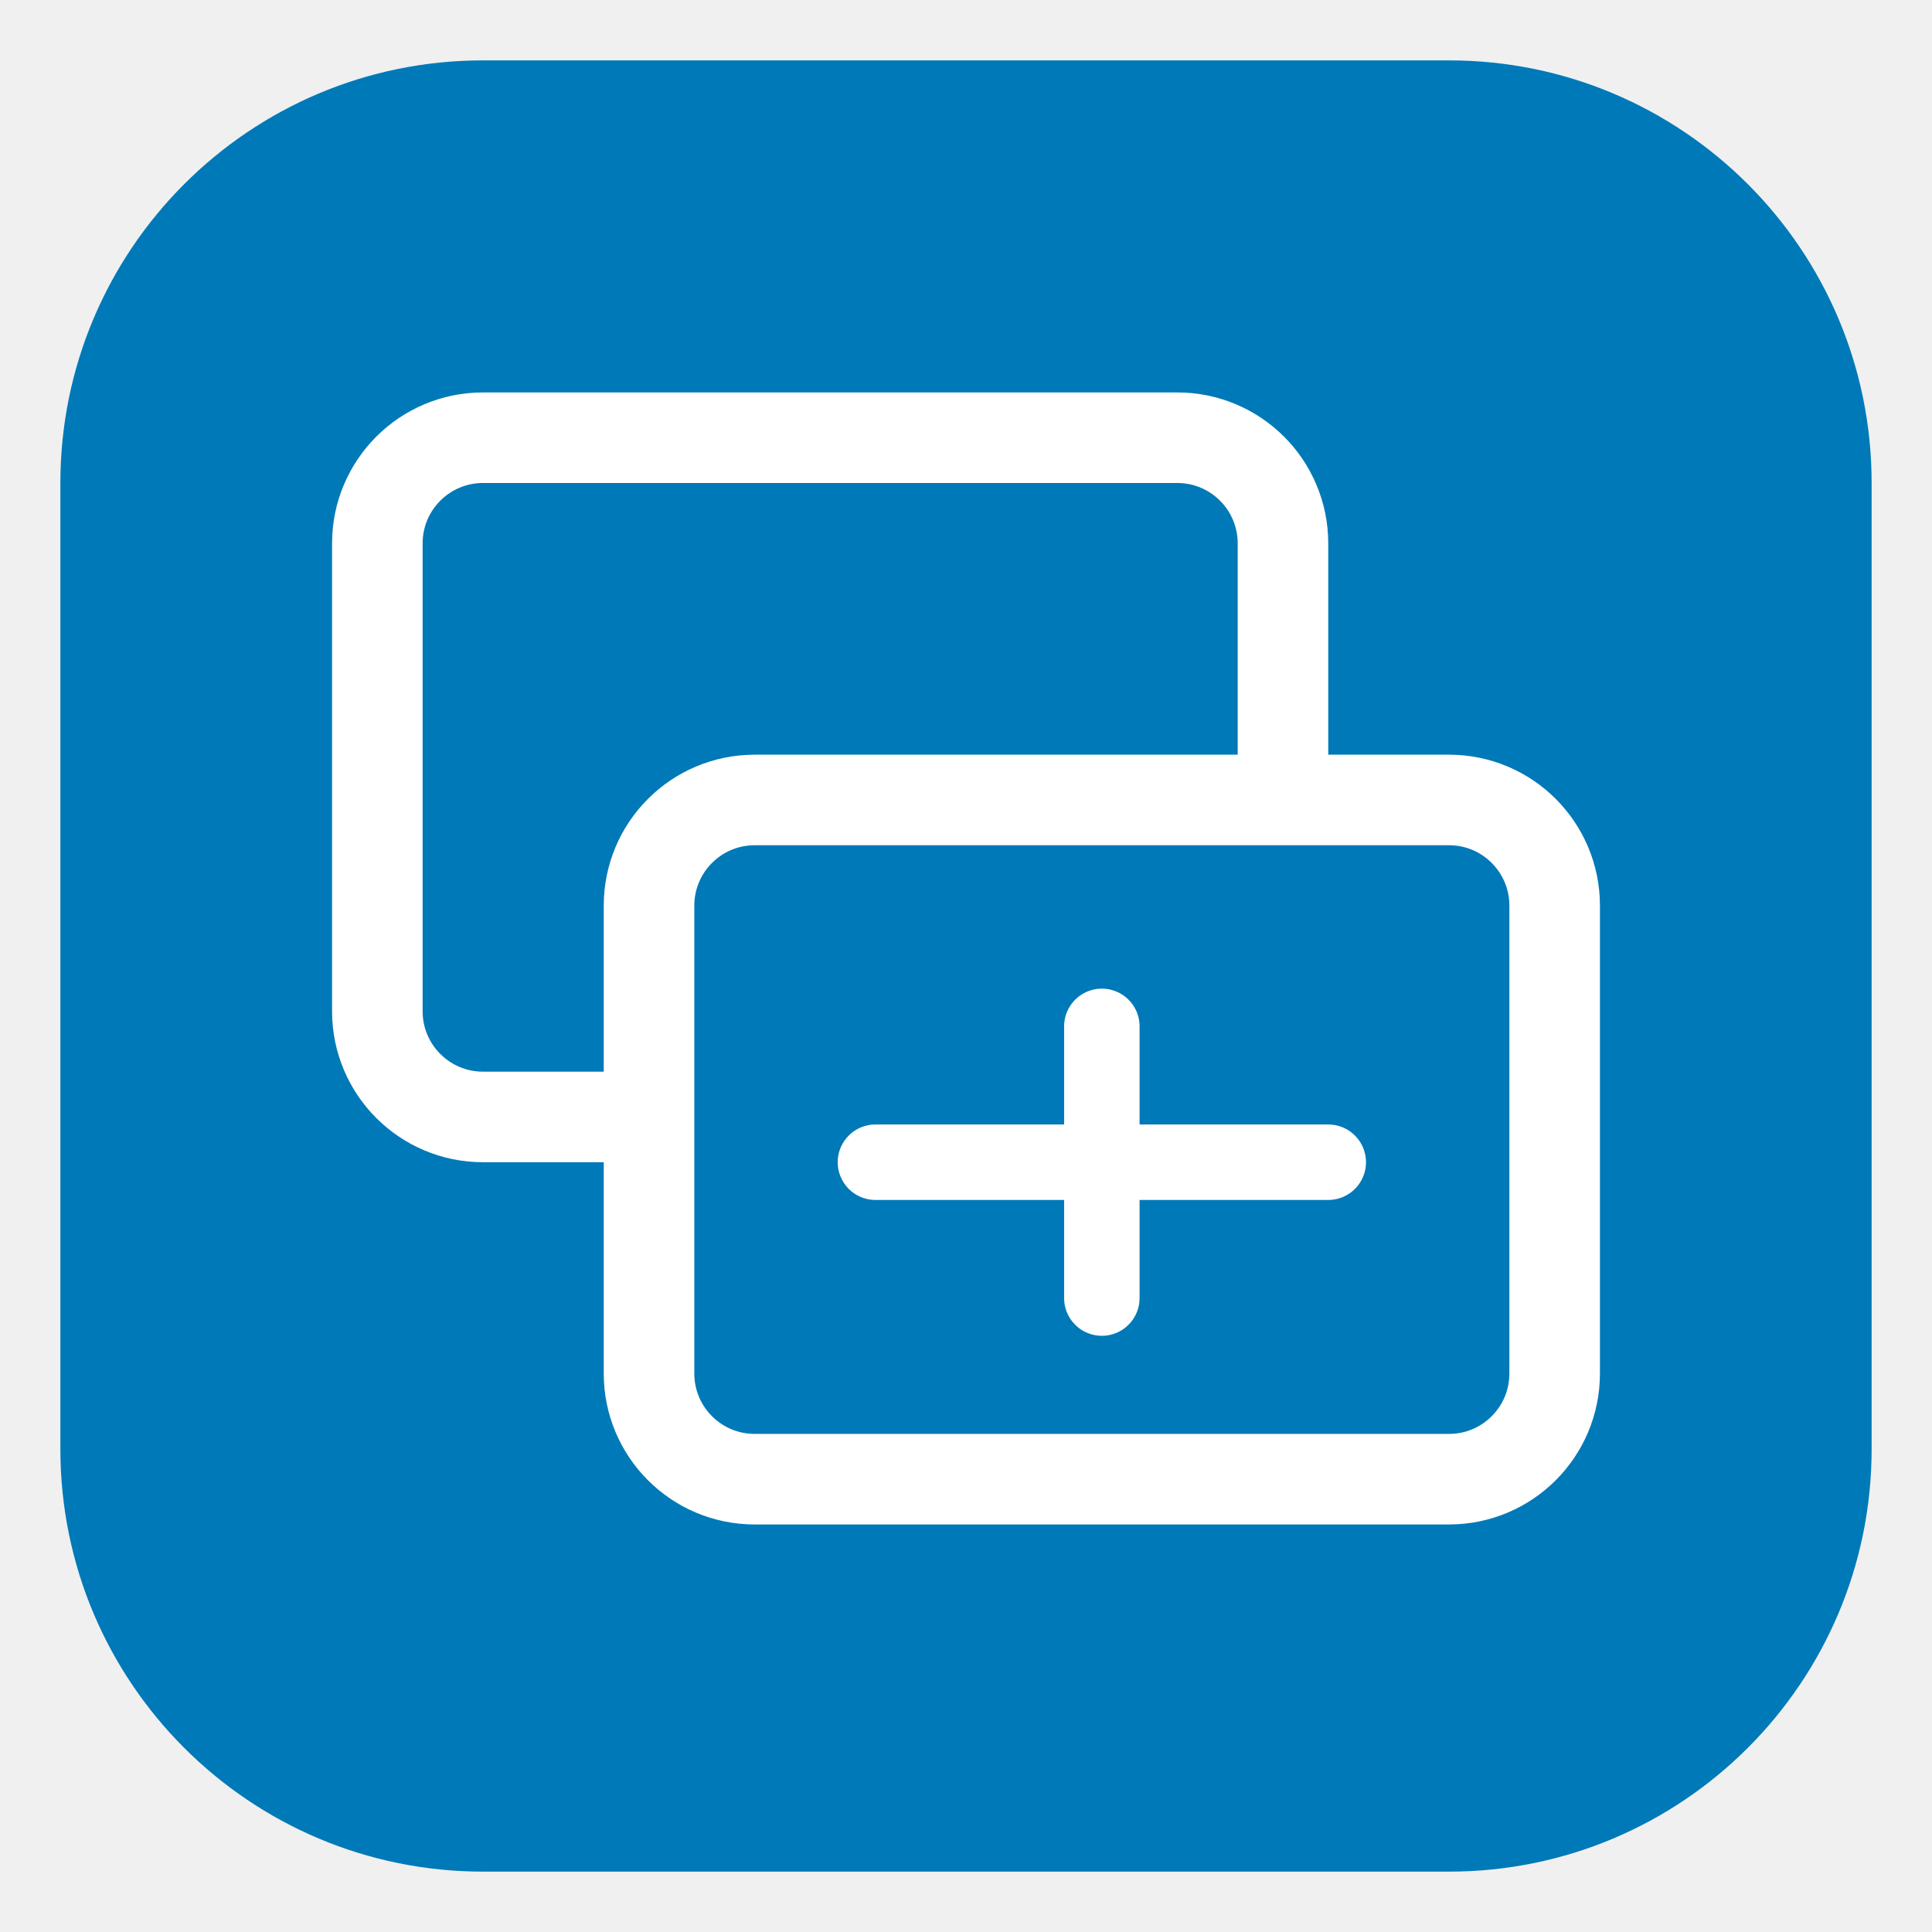
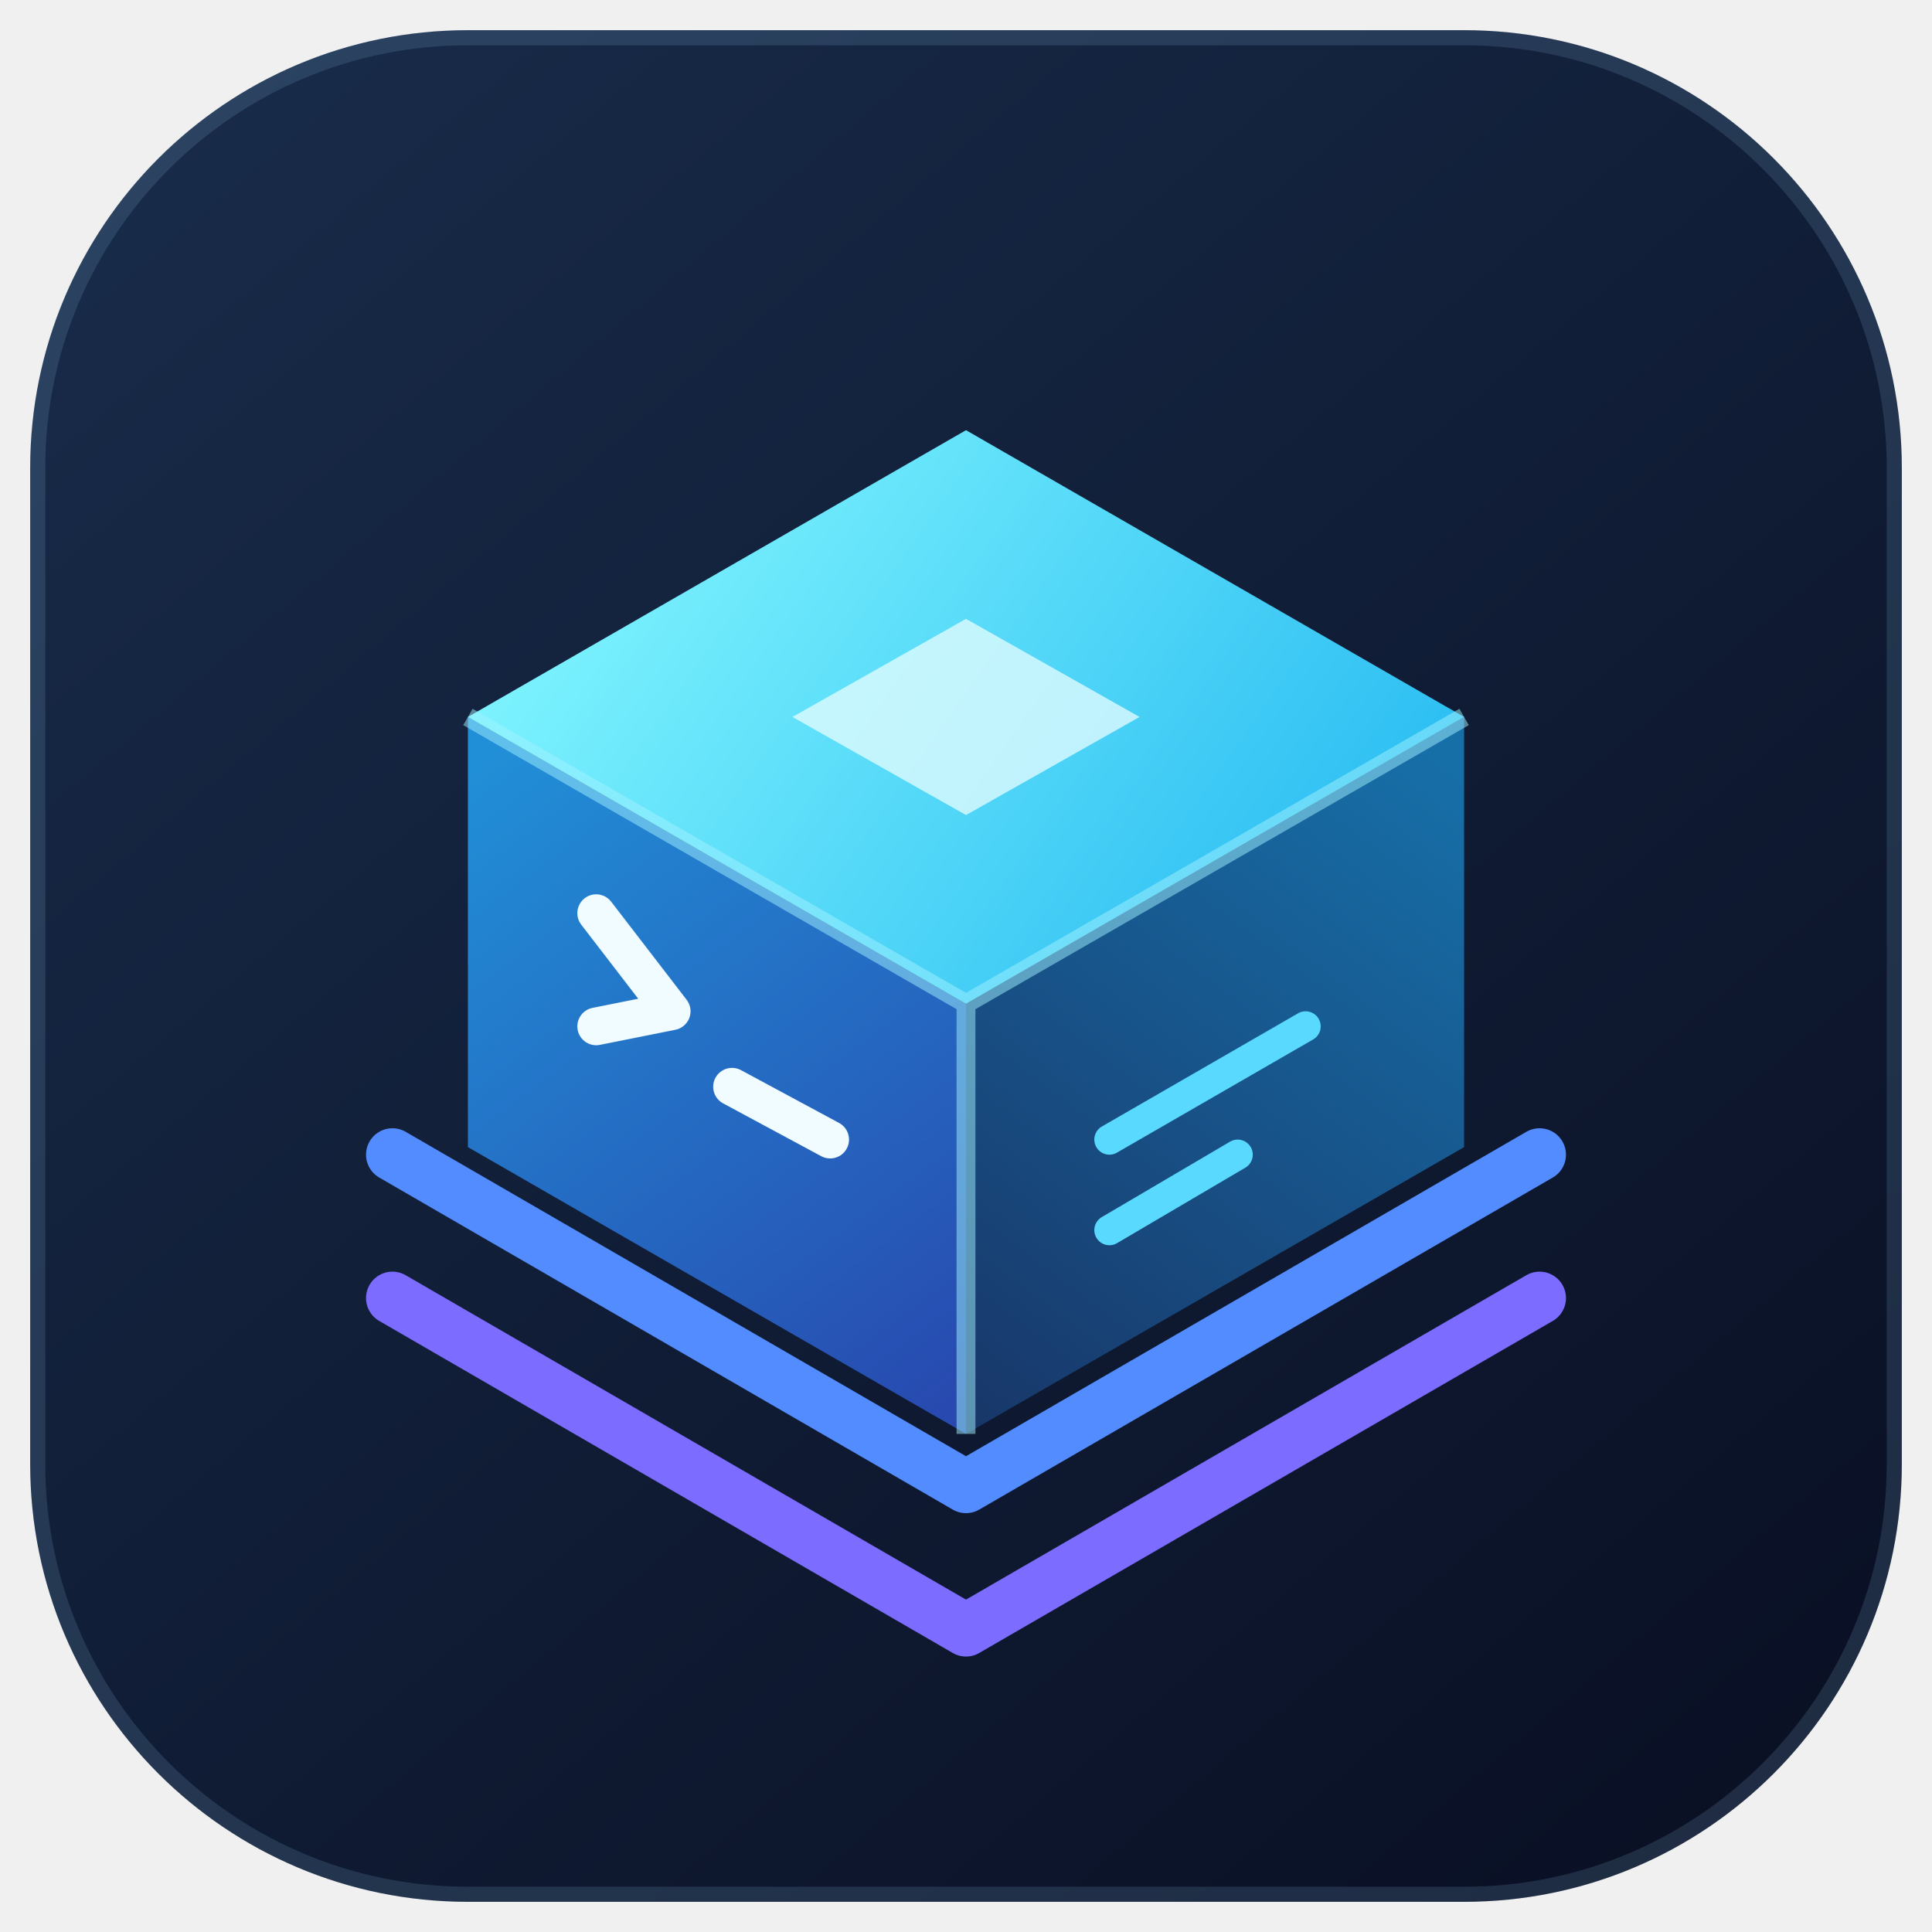
- <svg xmlns="http://www.w3.org/2000/svg" width="128" height="128" viewBox="0 0 128 128">
-   <rect x="4" y="4" width="120" height="120" rx="28" fill="#0079B8" />
-   <rect x="25" y="29" width="60" height="45" rx="7" fill="none" stroke="#fff" stroke-width="6" />
-   <rect x="43" y="53" width="60" height="45" rx="7" fill="#0079B8" stroke="#fff" stroke-width="6" />
-   <path d="M58 77h30m-15-9v18" stroke="#fff" stroke-width="5" stroke-linecap="round" />
+ <svg xmlns="http://www.w3.org/2000/svg" width="256" height="256" viewBox="0 0 256 256" fill="none">
+   <defs>
+     <linearGradient id="background" x1="24" y1="8" x2="234" y2="256" gradientUnits="userSpaceOnUse">
+       <stop stop-color="#182B49" />
+       <stop offset="1" stop-color="#090F23" />
+     </linearGradient>
+     <linearGradient id="top" x1="72" y1="57" x2="183" y2="135" gradientUnits="userSpaceOnUse">
+       <stop stop-color="#86F9FF" />
+       <stop offset="1" stop-color="#23B8F1" />
+     </linearGradient>
+     <linearGradient id="left" x1="62" y1="102" x2="128" y2="190" gradientUnits="userSpaceOnUse">
+       <stop stop-color="#218FD7" />
+       <stop offset="1" stop-color="#2847AE" />
+     </linearGradient>
+     <linearGradient id="right" x1="194" y1="103" x2="128" y2="190" gradientUnits="userSpaceOnUse">
+       <stop stop-color="#176FA8" />
+       <stop offset="1" stop-color="#183668" />
+     </linearGradient>
+   </defs>
+   <rect x="4" y="4" width="248" height="248" rx="58" fill="url(#background)" />
+   <rect x="5" y="5" width="246" height="246" rx="57" stroke="#A1DCFF" stroke-opacity=".14" stroke-width="2" />
+   <path d="m52 172 76 44 76-44" stroke="#7C6CFF" stroke-width="7" stroke-linecap="round" stroke-linejoin="round" />
+   <path d="m52 153 76 44 76-44" stroke="#528CFF" stroke-width="7" stroke-linecap="round" stroke-linejoin="round" />
+   <path d="m62 95 66 38v57l-66-38z" fill="url(#left)" />
+   <path d="m128 133 66-38v57l-66 38z" fill="url(#right)" />
+   <path d="m62 95 66-38 66 38-66 38z" fill="url(#top)" />
+   <path d="m62 95 66 38 66-38M128 133v57" stroke="#A3F3FF" stroke-opacity=".5" stroke-width="2.5" stroke-linejoin="round" />
+   <path d="m105 95 23-13 23 13-23 13z" fill="#E7FDFF" fill-opacity=".75" />
+   <path d="m79 121 10 13-10 2m18 8 13 7" stroke="#F0FCFF" stroke-width="5" stroke-linecap="round" stroke-linejoin="round" />
+   <path d="m147 151 26-15m-26 27 17-10" stroke="#5AD9FF" stroke-width="4" stroke-linecap="round" />
</svg>
